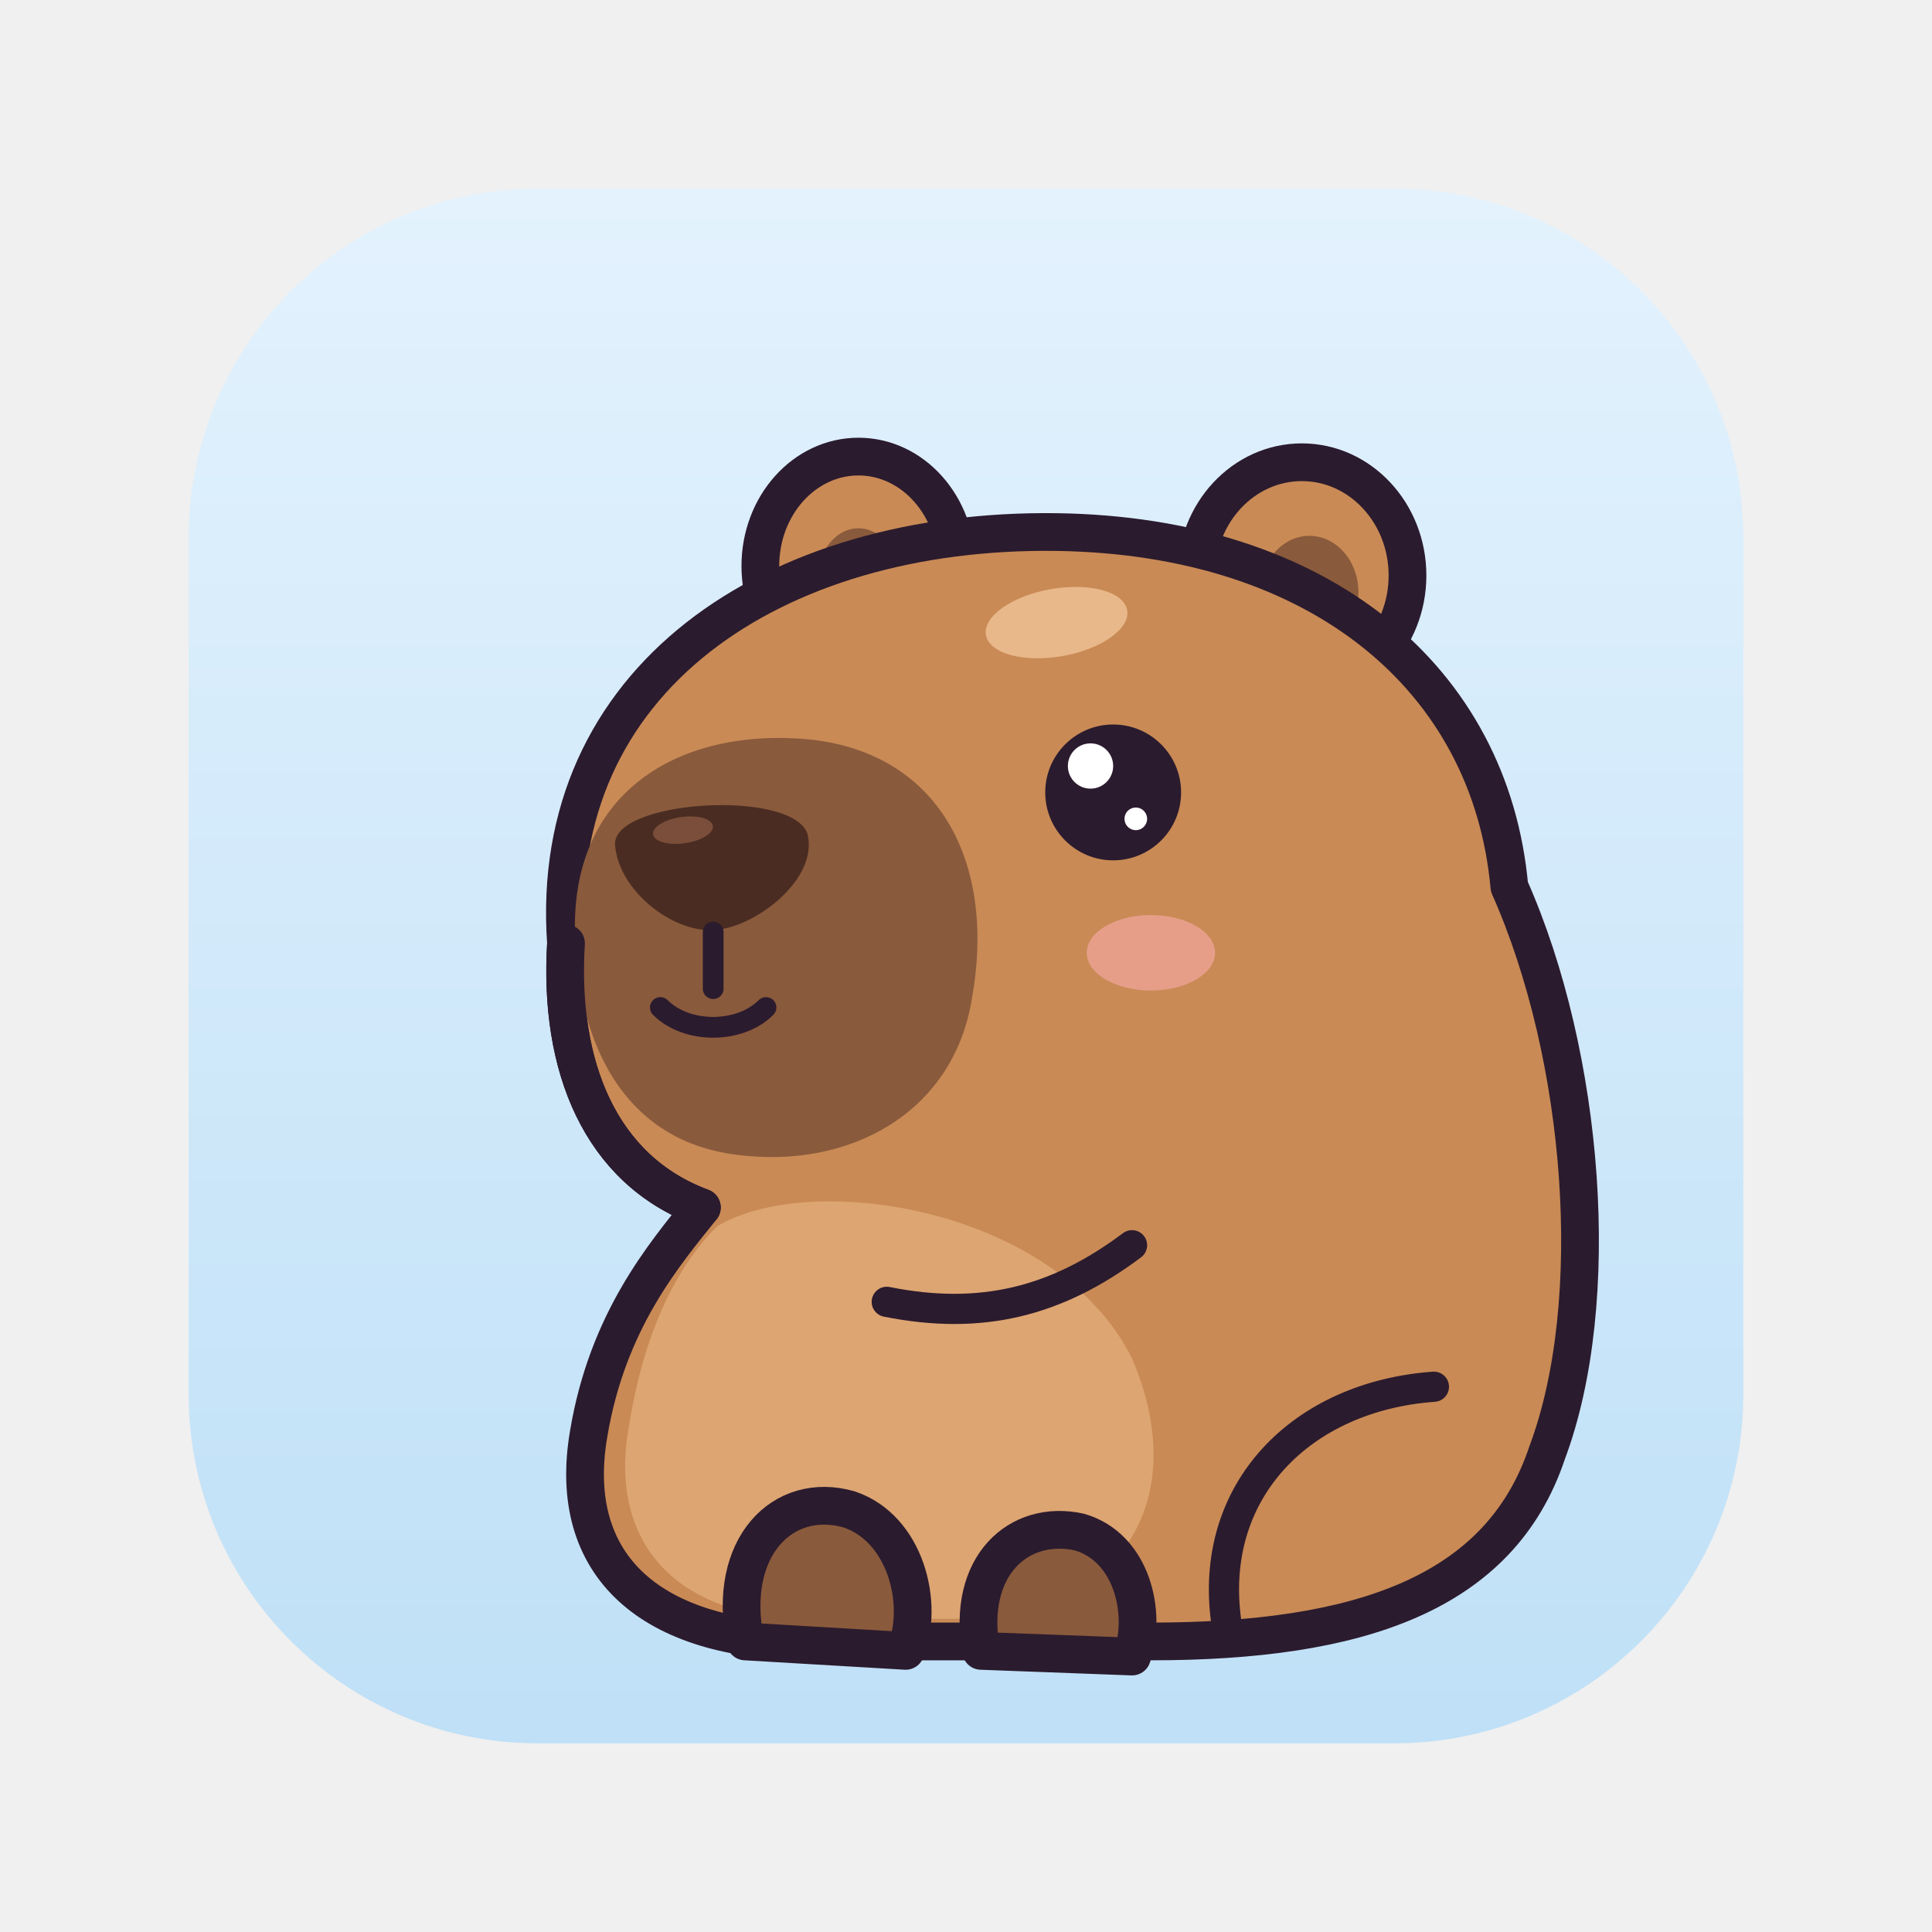
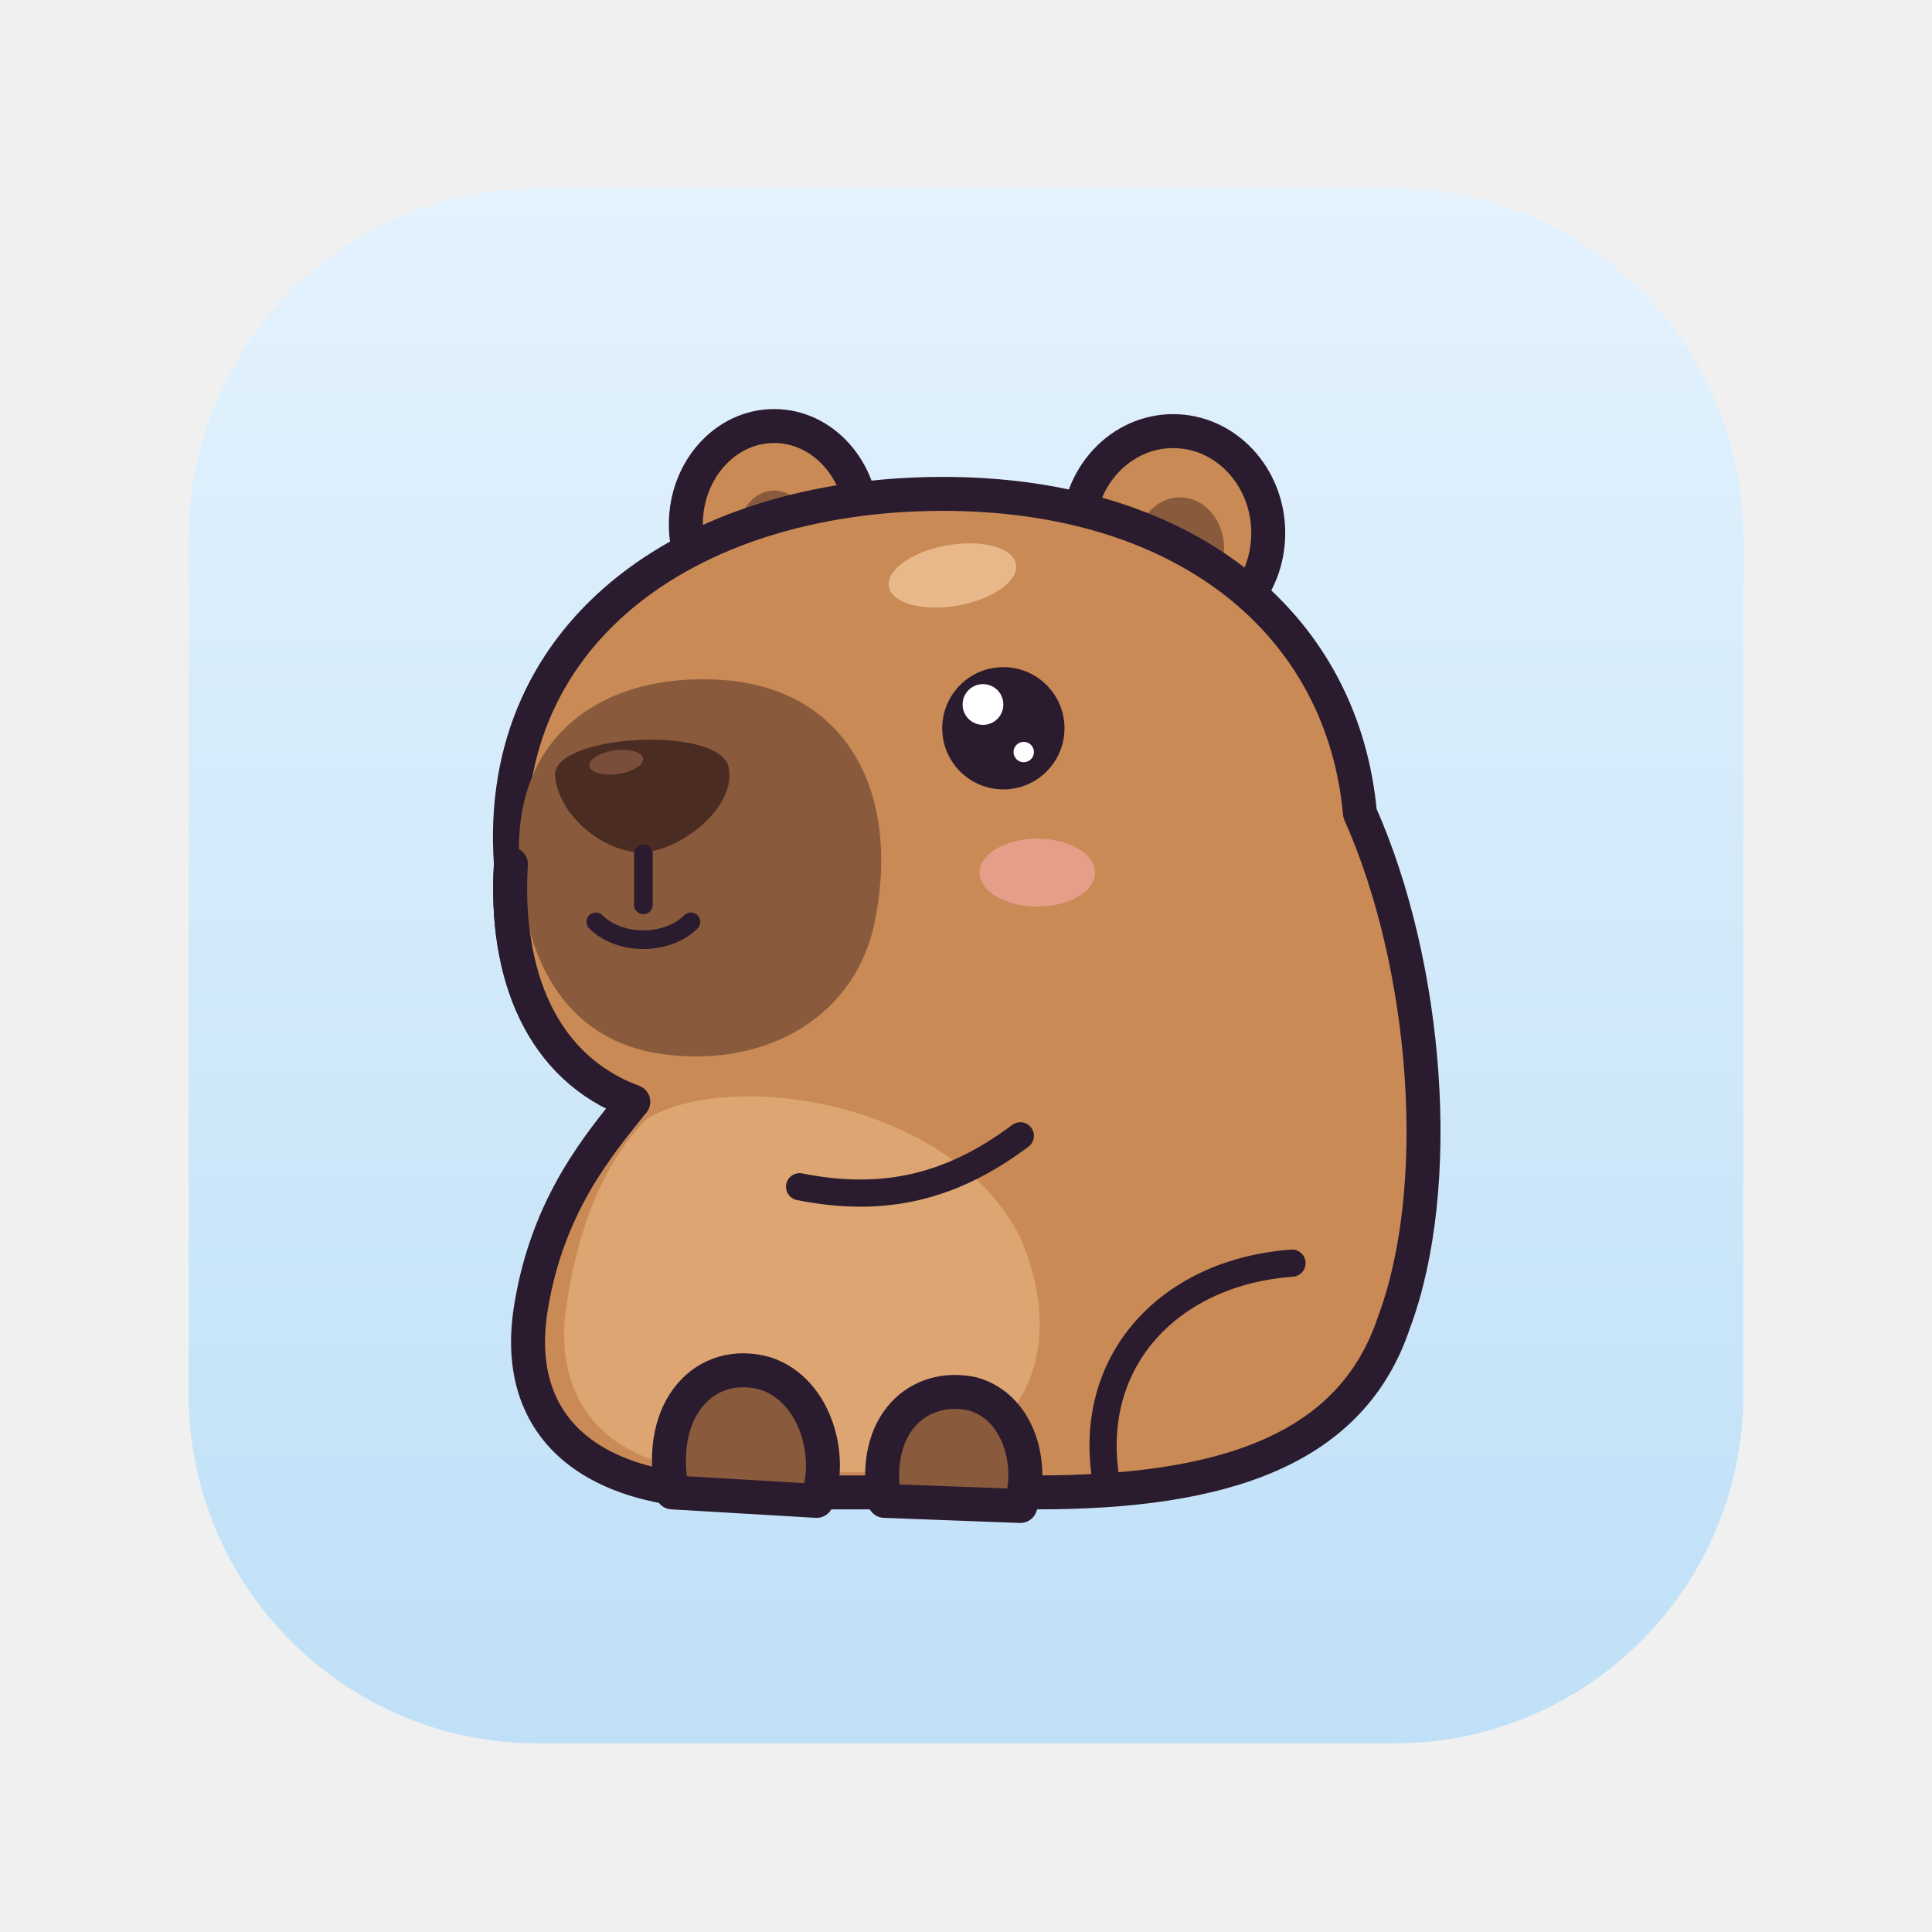
<svg xmlns="http://www.w3.org/2000/svg" viewBox="0 0 1024 1024">
  <defs>
    <linearGradient id="bg" x1="0" y1="0" x2="0" y2="1">
      <stop offset="0" stop-color="#E3F2FD" />
      <stop offset="1" stop-color="#BFE0F7" />
    </linearGradient>
    <clipPath id="tile">
      <rect x="100" y="100" width="824" height="824" rx="185" />
    </clipPath>
  </defs>
  <rect x="100" y="100" width="824" height="824" rx="185" fill="url(#bg)" />
  <g clip-path="url(#tile)" stroke="#2B1B2E" stroke-width="20" stroke-linejoin="round" stroke-linecap="round">
-     <ellipse cx="455" cy="300" rx="52" ry="58" fill="#C98A55" />
-     <ellipse cx="455" cy="308" rx="22" ry="28" fill="#8A5A3C" stroke="none" />
-     <ellipse cx="690" cy="305" rx="56" ry="60" fill="#C98A55" />
-     <ellipse cx="694" cy="314" rx="26" ry="30" fill="#8A5A3C" stroke="none" />
-     <path fill="#C98A55" d="M 300 500       C 290 360, 410 280, 560 282       C 700 284, 790 360, 800 470       C 840 560, 850 690, 820 770       C 795 845, 720 870, 610 870       L 430 870       C 345 870, 300 830, 312 760       C 322 700, 352 665, 372 640       C 318 620, 296 565, 300 500 Z" />
-     <path fill="#DDA572" stroke="none" d="M 380 650 C 430 620, 560 640, 600 720 C 630 790, 600 850, 520 858 L 430 858 C 360 858, 326 820, 332 765 C 340 705, 360 670, 380 650 Z" />
-     <path fill="#8A5A3C" stroke="none" d="M 305 500 C 300 420, 360 385, 430 392 C 500 400, 528 460, 515 530 C 505 590, 450 620, 390 612 C 335 605, 308 560, 305 500 Z" />
-     <path fill="none" d="M 300 500 C 296 565, 318 620, 372 640" />
-     <path fill="#4A2C22" stroke="none" d="M 326 448 C 324 424, 420 418, 428 442 C 434 466, 400 492, 378 493 C 356 494, 328 472, 326 448 Z" />
-     <ellipse cx="362" cy="440" rx="16" ry="7" fill="#7A4E3A" stroke="none" transform="rotate(-8 362 440)" />
-     <path fill="none" stroke-width="11" d="M 378 494 L 378 524 M 350 534 C 364 548, 392 548, 406 534" />
-     <circle cx="590" cy="420" r="36" fill="#2B1B2E" stroke="none" />
-     <circle cx="578" cy="406" r="12" fill="#fff" stroke="none" />
-     <circle cx="602" cy="434" r="6" fill="#fff" stroke="none" />
-     <ellipse cx="610" cy="505" rx="34" ry="20" fill="#F2A7A0" opacity="0.7" stroke="none" />
-     <ellipse cx="560" cy="330" rx="38" ry="18" fill="#E8B88A" stroke="none" transform="rotate(-10 560 330)" />
-     <path fill="none" stroke-width="16" d="M 470 690 C 520 700, 560 690, 600 660" />
-     <path fill="none" stroke-width="16" d="M 650 860 C 640 790, 690 740, 760 735" />
-     <path fill="#8A5A3C" d="M 395 870 C 385 820, 415 790, 450 800 C 480 810, 490 850, 480 875 Z" />
-     <path fill="#8A5A3C" d="M 520 875 C 512 830, 540 805, 572 812 C 600 820, 608 855, 600 878 Z" />
+     <g transform="translate(512 512) scale(0.9) translate(-568 -560)">
+       <ellipse cx="455" cy="300" rx="52" ry="58" fill="#C98A55" />
+       <ellipse cx="455" cy="308" rx="22" ry="28" fill="#8A5A3C" stroke="none" />
+       <ellipse cx="690" cy="305" rx="56" ry="60" fill="#C98A55" />
+       <ellipse cx="694" cy="314" rx="26" ry="30" fill="#8A5A3C" stroke="none" />
+       <path fill="#C98A55" d="M 300 500       C 290 360, 410 280, 560 282       C 700 284, 790 360, 800 470       C 840 560, 850 690, 820 770       C 795 845, 720 870, 610 870       L 430 870       C 345 870, 300 830, 312 760       C 322 700, 352 665, 372 640       C 318 620, 296 565, 300 500 Z" />
+       <path fill="#DDA572" stroke="none" d="M 380 650 C 430 620, 560 640, 600 720 C 630 790, 600 850, 520 858 L 430 858 C 360 858, 326 820, 332 765 C 340 705, 360 670, 380 650 Z" />
+       <path fill="#8A5A3C" stroke="none" d="M 305 500 C 300 420, 360 385, 430 392 C 500 400, 528 460, 515 530 C 505 590, 450 620, 390 612 C 335 605, 308 560, 305 500 Z" />
+       <path fill="none" d="M 300 500 C 296 565, 318 620, 372 640" />
+       <path fill="#4A2C22" stroke="none" d="M 326 448 C 324 424, 420 418, 428 442 C 434 466, 400 492, 378 493 C 356 494, 328 472, 326 448 Z" />
+       <ellipse cx="362" cy="440" rx="16" ry="7" fill="#7A4E3A" stroke="none" transform="rotate(-8 362 440)" />
+       <path fill="none" stroke-width="11" d="M 378 494 L 378 524 M 350 534 C 364 548, 392 548, 406 534" />
+       <circle cx="590" cy="420" r="36" fill="#2B1B2E" stroke="none" />
+       <circle cx="578" cy="406" r="12" fill="#fff" stroke="none" />
+       <circle cx="602" cy="434" r="6" fill="#fff" stroke="none" />
+       <ellipse cx="610" cy="505" rx="34" ry="20" fill="#F2A7A0" opacity="0.7" stroke="none" />
+       <ellipse cx="560" cy="330" rx="38" ry="18" fill="#E8B88A" stroke="none" transform="rotate(-10 560 330)" />
+       <path fill="none" stroke-width="16" d="M 470 690 C 520 700, 560 690, 600 660" />
+       <path fill="none" stroke-width="16" d="M 650 860 C 640 790, 690 740, 760 735" />
+       <path fill="#8A5A3C" d="M 395 870 C 385 820, 415 790, 450 800 C 480 810, 490 850, 480 875 Z" />
+       <path fill="#8A5A3C" d="M 520 875 C 512 830, 540 805, 572 812 C 600 820, 608 855, 600 878 Z" />
+     </g>
  </g>
</svg>
